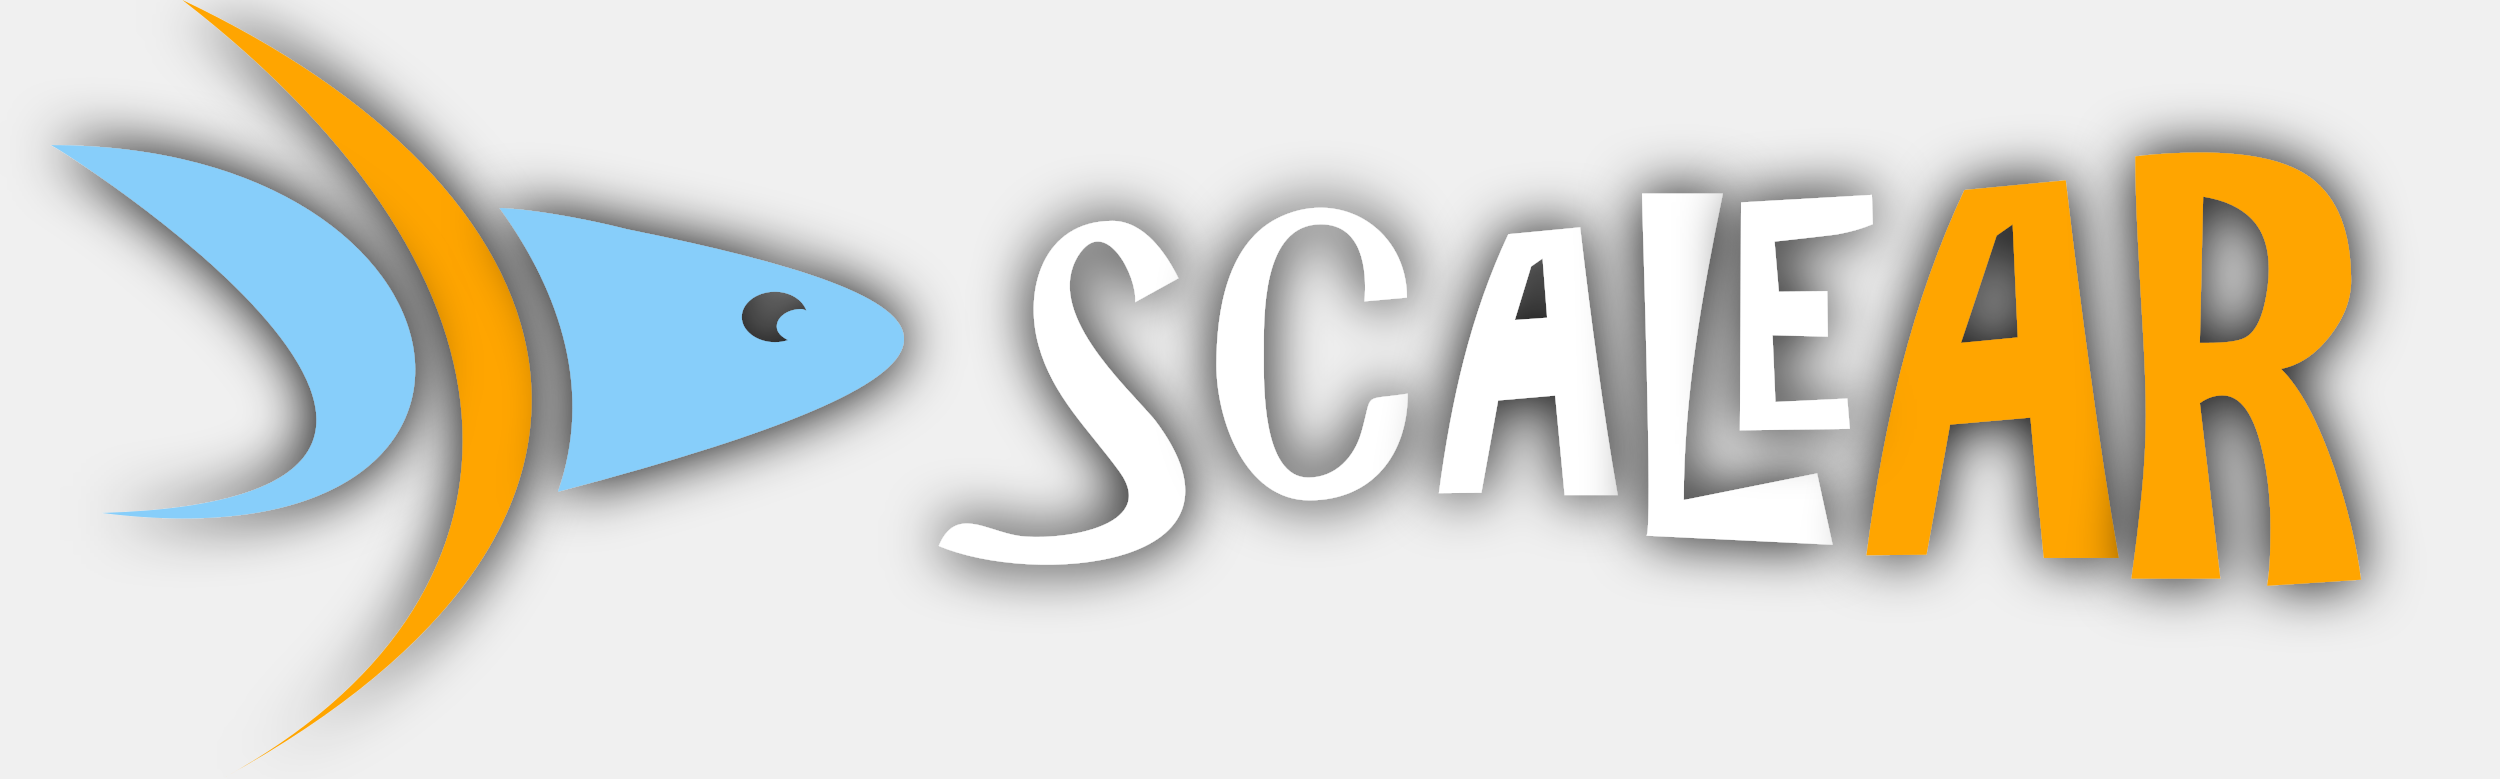
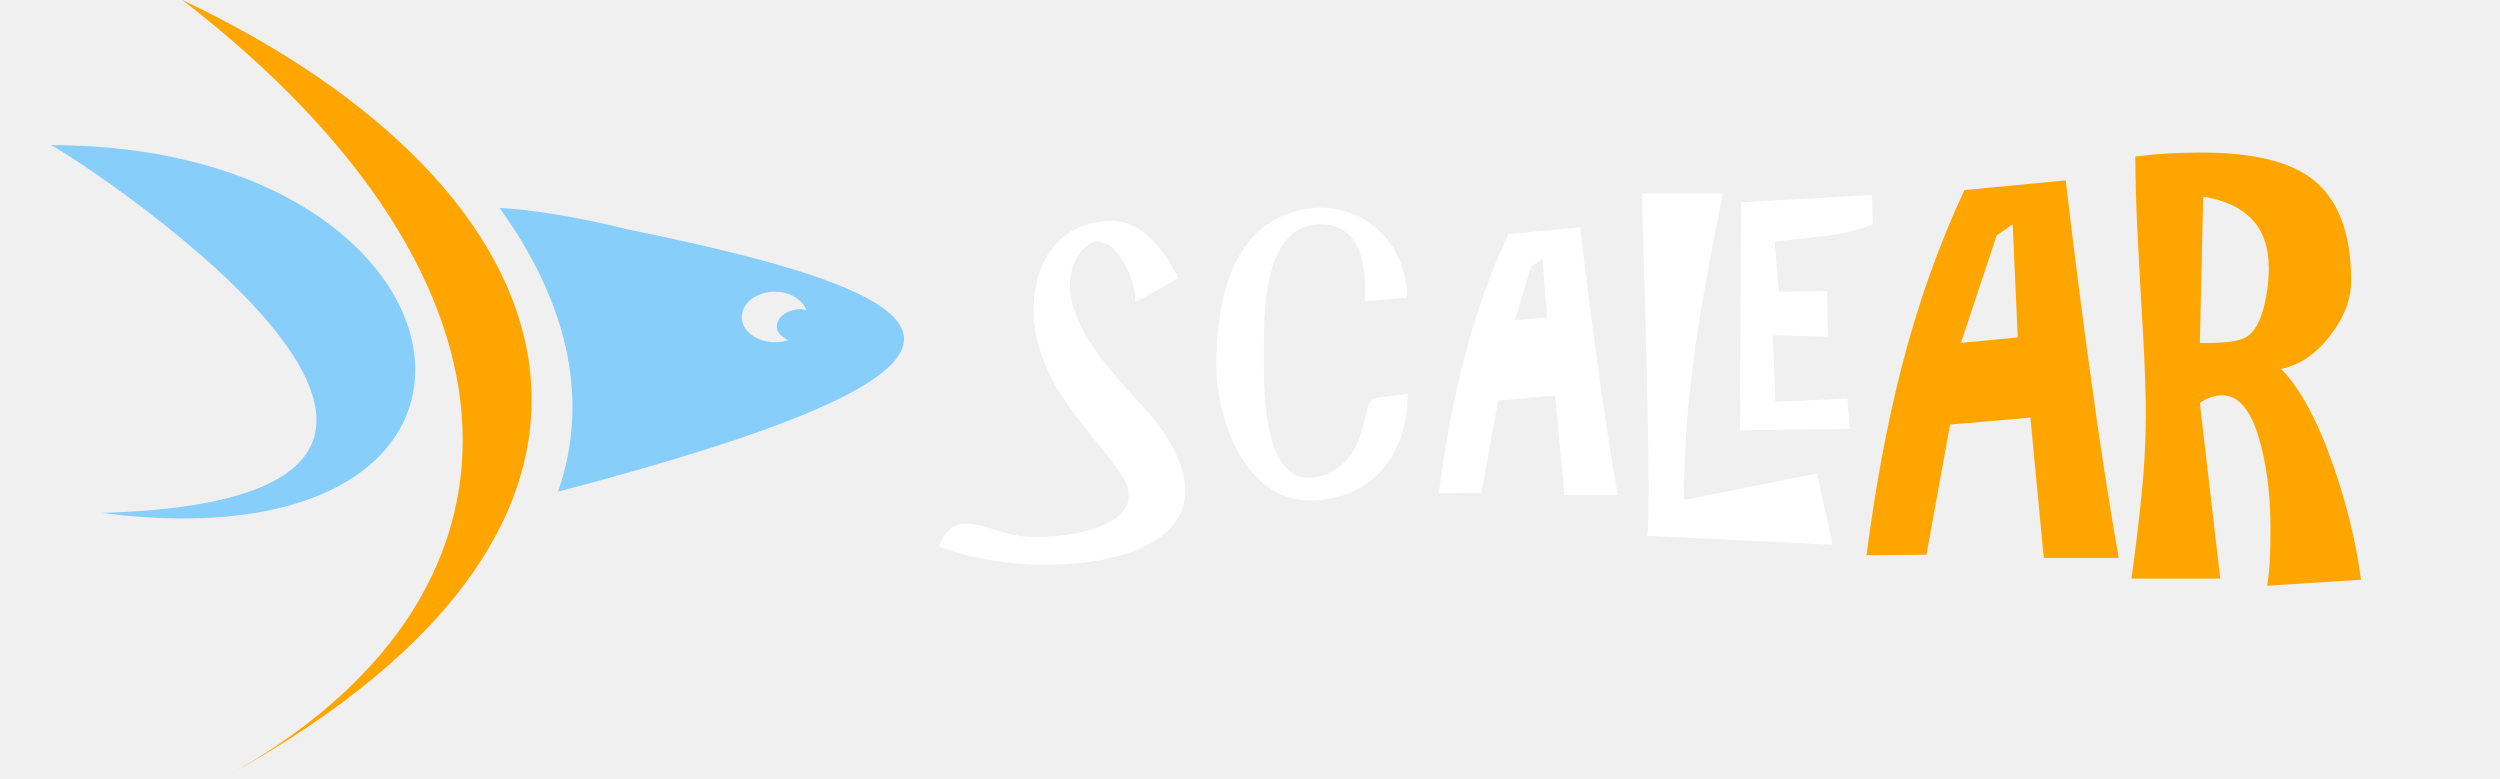
<svg xmlns="http://www.w3.org/2000/svg" version="1.1" id="Layer_1" x="0px" y="0px" width="171.833px" height="53.489px" viewBox="0 2.505 171.833 53.489" enable-background="new 0 2.505 171.833 53.489" xml:space="preserve">
-   <defs>
-     <filter id="shadow" x="-1" y="-1" width="300%" height="300%">
-       <feOffset result="offOut" in="SourceAlpha" dx="0" dy="0" />
-       <feGaussianBlur result="blurOut" in="offOut" stdDeviation="2" />
-       <feBlend in="SourceGraphic" in2="blurOut" mode="normal" />
-     </filter>
-   </defs>
-   <path filter="url(#shadow)" fill="#FFFFFF" d="M76.454,17.687c2.173,0,3.697,2.227,4.542,3.942c-0.992,0.548-1.984,1.096-2.976,1.644   c0.168-1.807-2.093-6.094-3.916-3.185c-2.352,3.835,3.092,8.731,5.247,11.25c7.904,10.37-8.426,11.432-14.825,8.69   c1.14-2.766,3.277-1.03,5.475-0.696c2.509,0.381,9.807-0.481,6.929-4.433c-2.072-2.845-4.575-5.141-5.546-8.651   C70.319,22.402,71.704,17.687,76.454,17.687C77.393,17.687,74.975,17.687,76.454,17.687z" />
-   <path filter="url(#shadow)" fill="#FFFFFF" d="M83.605,27.604c0-3.643,0.701-8.541,4.48-10.233c4.232-1.896,8.622,0.989,8.622,5.587   c-0.975,0.087-1.949,0.174-2.924,0.261c0.186-2.21-0.148-5.298-3.002-5.298c-4.054,0-3.914,6.287-3.914,9.005   c0,1.937-0.133,8.404,3.053,8.404c1.883,0,3.163-1.395,3.654-3.125c0.813-2.862-0.011-2.146,3.186-2.643   c0,4.153-2.416,7.334-6.76,7.334C85.539,36.896,83.605,31.277,83.605,27.604C83.605,24.611,83.605,29.761,83.605,27.604z" />
-   <path filter="url(#shadow)" fill="#FFFFFF" d="M101.821,36.375L98.899,36.4c0.436-3.341,1-6.376,1.696-9.108c0.8-3.132,1.827-6.029,3.079-8.692   l4.934-0.469c0.4,3.41,0.792,6.49,1.174,9.238c0.469,3.462,0.94,6.517,1.41,9.162h-3.652l-0.653-6.838l-3.915,0.339L101.821,36.375   z M104.12,24.498l2.217-0.156l-0.313-4.071l-0.782,0.548L104.12,24.498z" />
-   <path filter="url(#shadow)" fill="#FFFFFF" d="M124.894,35.042c0.356,1.636,0.713,3.271,1.069,4.906c-4.269-0.207-8.536-0.414-12.805-0.621   c0.48,0.023-0.297-22.158-0.297-23.52c1.853,0,3.706,0,5.559,0c-1.426,6.927-2.687,13.967-2.687,21.063   C118.788,36.261,121.84,35.652,124.894,35.042L124.894,35.042z" />
-   <path filter="url(#shadow)" fill="#FFA500" d="M132.413,40.63l-4.123,0.039c0.613-4.711,1.412-8.994,2.393-12.846c1.129-4.417,2.578-8.502,4.342-12.257   l6.958-0.663c0.565,4.811,1.118,9.153,1.657,13.028c0.662,4.885,1.324,9.191,1.986,12.921h-5.151l-0.921-9.644l-5.52,0.479   L132.413,40.63z M134.781,26.073l3.906-0.375l-0.351-7.776l-1.104,0.773L134.781,26.073z" />
-   <path filter="url(#shadow)" fill="#FFA500" d="M162.277,42.349l-6.446,0.416c0.102-0.684,0.166-1.314,0.188-1.896c0.024-0.584,0.04-1.275,0.04-2.086   c0-1.923-0.189-3.693-0.569-5.31c-0.583-2.528-1.491-3.793-2.729-3.793c-0.557,0-1.076,0.179-1.557,0.531l1.402,12.062h-6.104   c0.277-1.998,0.512-3.932,0.701-5.803c0.188-1.872,0.285-3.668,0.285-5.387c0-1.565-0.064-3.438-0.189-5.614   c-0.127-2.174-0.248-4.354-0.361-6.541c-0.114-2.187-0.17-4.08-0.17-5.671c1.391-0.176,2.896-0.266,4.512-0.266   c3.465,0,5.98,0.583,7.551,1.744c1.844,1.367,2.769,3.718,2.769,7.055c0,1.289-0.487,2.561-1.461,3.813   c-0.972,1.251-2.093,2.003-3.356,2.257c1.314,1.315,2.527,3.578,3.643,6.79C161.354,37.378,161.975,39.946,162.277,42.349z    M151.431,16.025l-0.228,10.05h0.53c1.291,0,2.162-0.124,2.617-0.377c0.583-0.33,1.01-1.076,1.289-2.239   c0.202-0.859,0.304-1.682,0.304-2.466c0-1.466-0.386-2.603-1.154-3.414C154.016,16.771,152.897,16.251,151.431,16.025z" />
-   <path filter="url(#shadow)" fill="#FFA500" d="M12.536,2.505C37.753,22,37.729,43.723,15.333,55.994C47.92,38.14,39.733,15.386,12.536,2.505z" />
-   <path filter="url(#shadow)" fill="#87CEFA" d="M3.479,12.481c30.489,0,34.912,29.296,3.529,25.281C42.246,36.703,3.22,12.038,3.479,12.481  C6.08,12.481,3.479,12.481,3.479,12.481z" />
-   <path filter="url(#shadow)" fill="#87CEFA" d="M43.111,18.267c-3.452-0.877-6.874-1.39-8.777-1.468c4.337,6,6.38,12.729,4.021,19.501  C71.354,27.626,67.183,23.126,43.111,18.267z M55.091,23.748c-0.939,0-1.7,0.538-1.7,1.201c0,0.408,0.335,0.714,0.776,0.932  c-0.279,0.093-0.584,0.145-0.905,0.145c-1.259,0-2.279-0.778-2.279-1.734c0-0.959,1.021-1.738,2.279-1.738  c1.054,0,1.9,0.556,2.166,1.295C55.306,23.828,55.223,23.748,55.091,23.748z" />
-   <path filter="url(#shadow)" fill="#FFFFFF" d="M119.668,16.413l8.996-0.512l0.06,2.008c-0.708,0.302-1.529,0.538-2.46,0.708   c-0.236,0.04-1.667,0.204-4.291,0.492l0.295,3.445l3.327-0.04l0.04,3.13l-3.799-0.098l0.197,4.586l4.939-0.236l0.177,2.086   l-7.56,0.1L119.668,16.413z" />
+   <path fill="#FFFFFF" d="M76.454,17.687c2.173,0,3.697,2.227,4.542,3.942c-0.992,0.548-1.984,1.096-2.976,1.644   c0.168-1.807-2.093-6.094-3.916-3.185c-2.352,3.835,3.092,8.731,5.247,11.25c7.904,10.37-8.426,11.432-14.825,8.69   c1.14-2.766,3.277-1.03,5.475-0.696c2.509,0.381,9.807-0.481,6.929-4.433c-2.072-2.845-4.575-5.141-5.546-8.651   C70.319,22.402,71.704,17.687,76.454,17.687C77.393,17.687,74.975,17.687,76.454,17.687z" />
+   <path fill="#FFFFFF" d="M83.605,27.604c0-3.643,0.701-8.541,4.48-10.233c4.232-1.896,8.622,0.989,8.622,5.587   c-0.975,0.087-1.949,0.174-2.924,0.261c0.186-2.21-0.148-5.298-3.002-5.298c-4.054,0-3.914,6.287-3.914,9.005   c0,1.937-0.133,8.404,3.053,8.404c1.883,0,3.163-1.395,3.654-3.125c0.813-2.862-0.011-2.146,3.186-2.643   c0,4.153-2.416,7.334-6.76,7.334C85.539,36.896,83.605,31.277,83.605,27.604C83.605,24.611,83.605,29.761,83.605,27.604z" />
+   <path fill="#FFFFFF" d="M101.821,36.375L98.899,36.4c0.436-3.341,1-6.376,1.696-9.108c0.8-3.132,1.827-6.029,3.079-8.692   l4.934-0.469c0.4,3.41,0.792,6.49,1.174,9.238c0.469,3.462,0.94,6.517,1.41,9.162h-3.652l-0.653-6.838l-3.915,0.339L101.821,36.375   z M104.12,24.498l2.217-0.156l-0.313-4.071l-0.782,0.548L104.12,24.498z" />
+   <path fill="#FFFFFF" d="M124.894,35.042c0.356,1.636,0.713,3.271,1.069,4.906c-4.269-0.207-8.536-0.414-12.805-0.621   c0.48,0.023-0.297-22.158-0.297-23.52c1.853,0,3.706,0,5.559,0c-1.426,6.927-2.687,13.967-2.687,21.063   C118.788,36.261,121.84,35.652,124.894,35.042L124.894,35.042z" />
+   <path fill="#FFA500" d="M132.413,40.63l-4.123,0.039c0.613-4.711,1.412-8.994,2.393-12.846c1.129-4.417,2.578-8.502,4.342-12.257   l6.958-0.663c0.565,4.811,1.118,9.153,1.657,13.028c0.662,4.885,1.324,9.191,1.986,12.921h-5.151l-0.921-9.644l-5.52,0.479   L132.413,40.63z M134.781,26.073l3.906-0.375l-0.351-7.776l-1.104,0.773L134.781,26.073z" />
+   <path fill="#FFA500" d="M162.277,42.349l-6.446,0.416c0.102-0.684,0.166-1.314,0.188-1.896c0.024-0.584,0.04-1.275,0.04-2.086   c0-1.923-0.189-3.693-0.569-5.31c-0.583-2.528-1.491-3.793-2.729-3.793c-0.557,0-1.076,0.179-1.557,0.531l1.402,12.062h-6.104   c0.277-1.998,0.512-3.932,0.701-5.803c0.188-1.872,0.285-3.668,0.285-5.387c0-1.565-0.064-3.438-0.189-5.614   c-0.127-2.174-0.248-4.354-0.361-6.541c-0.114-2.187-0.17-4.08-0.17-5.671c1.391-0.176,2.896-0.266,4.512-0.266   c3.465,0,5.98,0.583,7.551,1.744c1.844,1.367,2.769,3.718,2.769,7.055c0,1.289-0.487,2.561-1.461,3.813   c-0.972,1.251-2.093,2.003-3.356,2.257c1.314,1.315,2.527,3.578,3.643,6.79C161.354,37.378,161.975,39.946,162.277,42.349z    M151.431,16.025l-0.228,10.05h0.53c1.291,0,2.162-0.124,2.617-0.377c0.583-0.33,1.01-1.076,1.289-2.239   c0.202-0.859,0.304-1.682,0.304-2.466c0-1.466-0.386-2.603-1.154-3.414C154.016,16.771,152.897,16.251,151.431,16.025z" />
+   <path fill="#FFA500" d="M12.536,2.505C37.753,22,37.729,43.723,15.333,55.994C47.92,38.14,39.733,15.386,12.536,2.505z" />
+   <path fill="#87CEFA" d="M3.479,12.481c30.489,0,34.912,29.296,3.529,25.281C42.246,36.703,3.22,12.038,3.479,12.481  C6.08,12.481,3.479,12.481,3.479,12.481z" />
+   <path fill="#87CEFA" d="M43.111,18.267c-3.452-0.877-6.874-1.39-8.777-1.468c4.337,6,6.38,12.729,4.021,19.501  C71.354,27.626,67.183,23.126,43.111,18.267z M55.091,23.748c-0.939,0-1.7,0.538-1.7,1.201c0,0.408,0.335,0.714,0.776,0.932  c-0.279,0.093-0.584,0.145-0.905,0.145c-1.259,0-2.279-0.778-2.279-1.734c0-0.959,1.021-1.738,2.279-1.738  c1.054,0,1.9,0.556,2.166,1.295C55.306,23.828,55.223,23.748,55.091,23.748z" />
+   <path fill="#FFFFFF" d="M119.668,16.413l8.996-0.512l0.06,2.008c-0.708,0.302-1.529,0.538-2.46,0.708   c-0.236,0.04-1.667,0.204-4.291,0.492l0.295,3.445l3.327-0.04l0.04,3.13l-3.799-0.098l0.197,4.586l4.939-0.236l0.177,2.086   l-7.56,0.1L119.668,16.413z" />
</svg>
